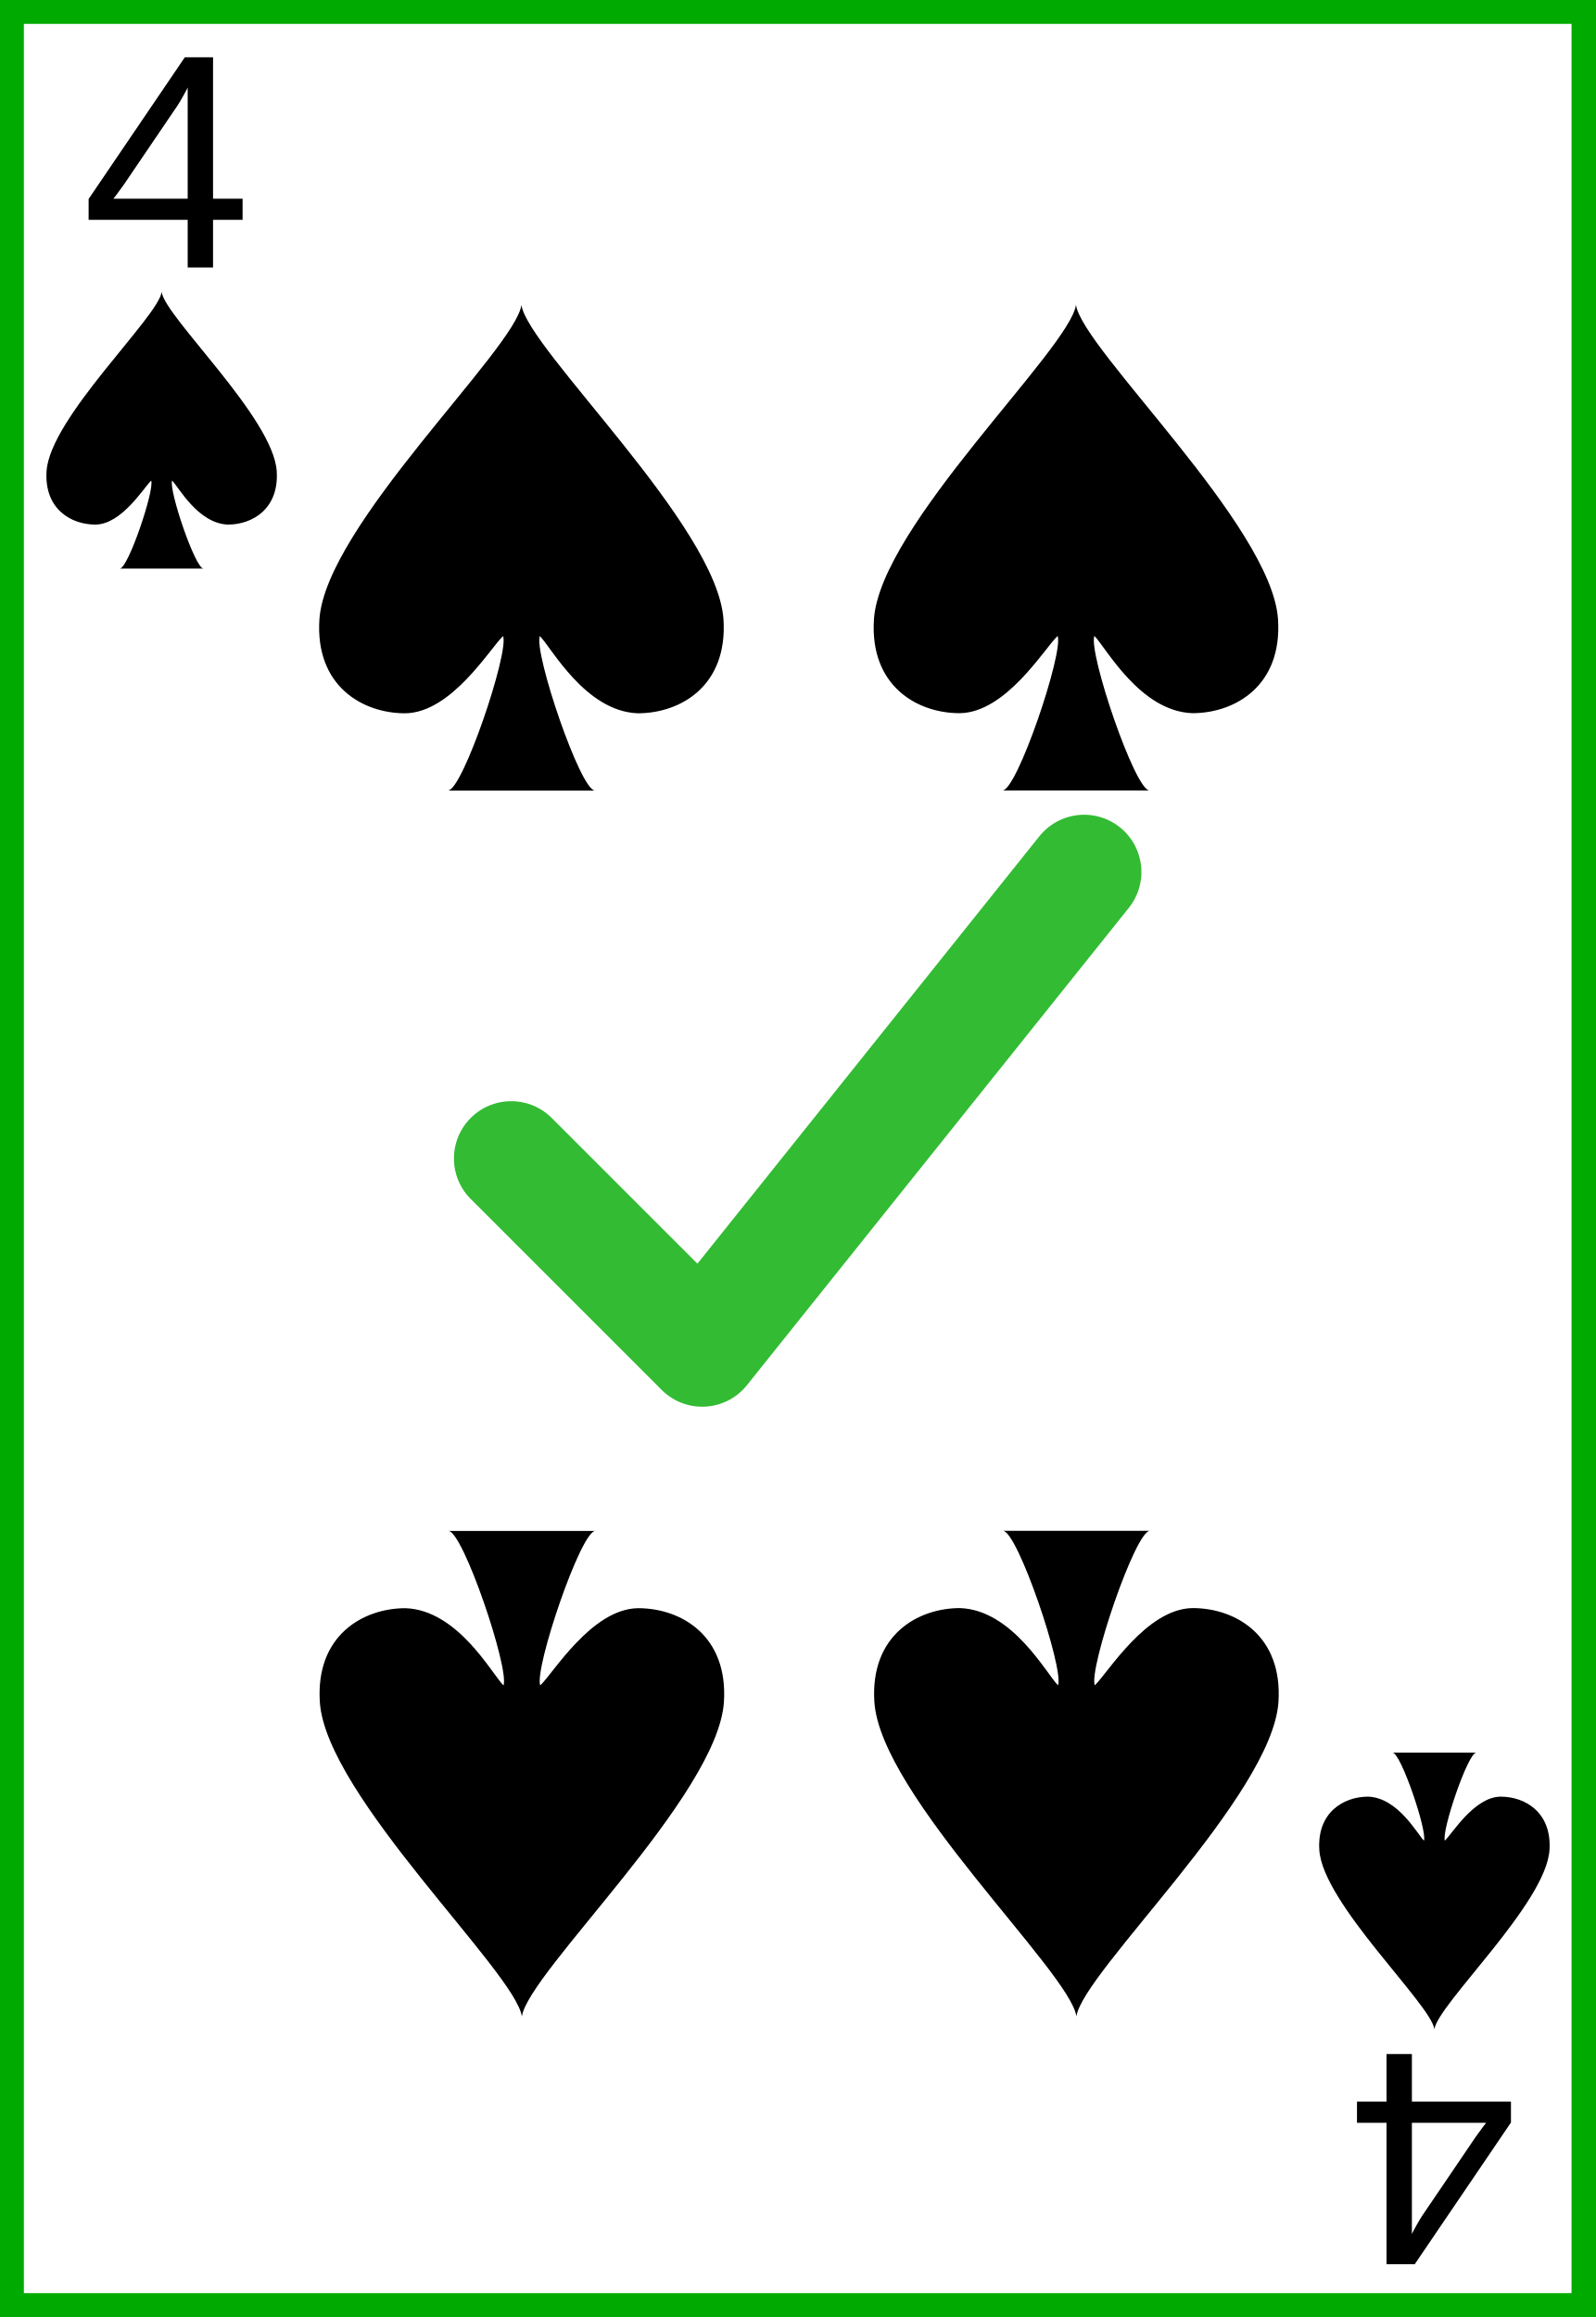
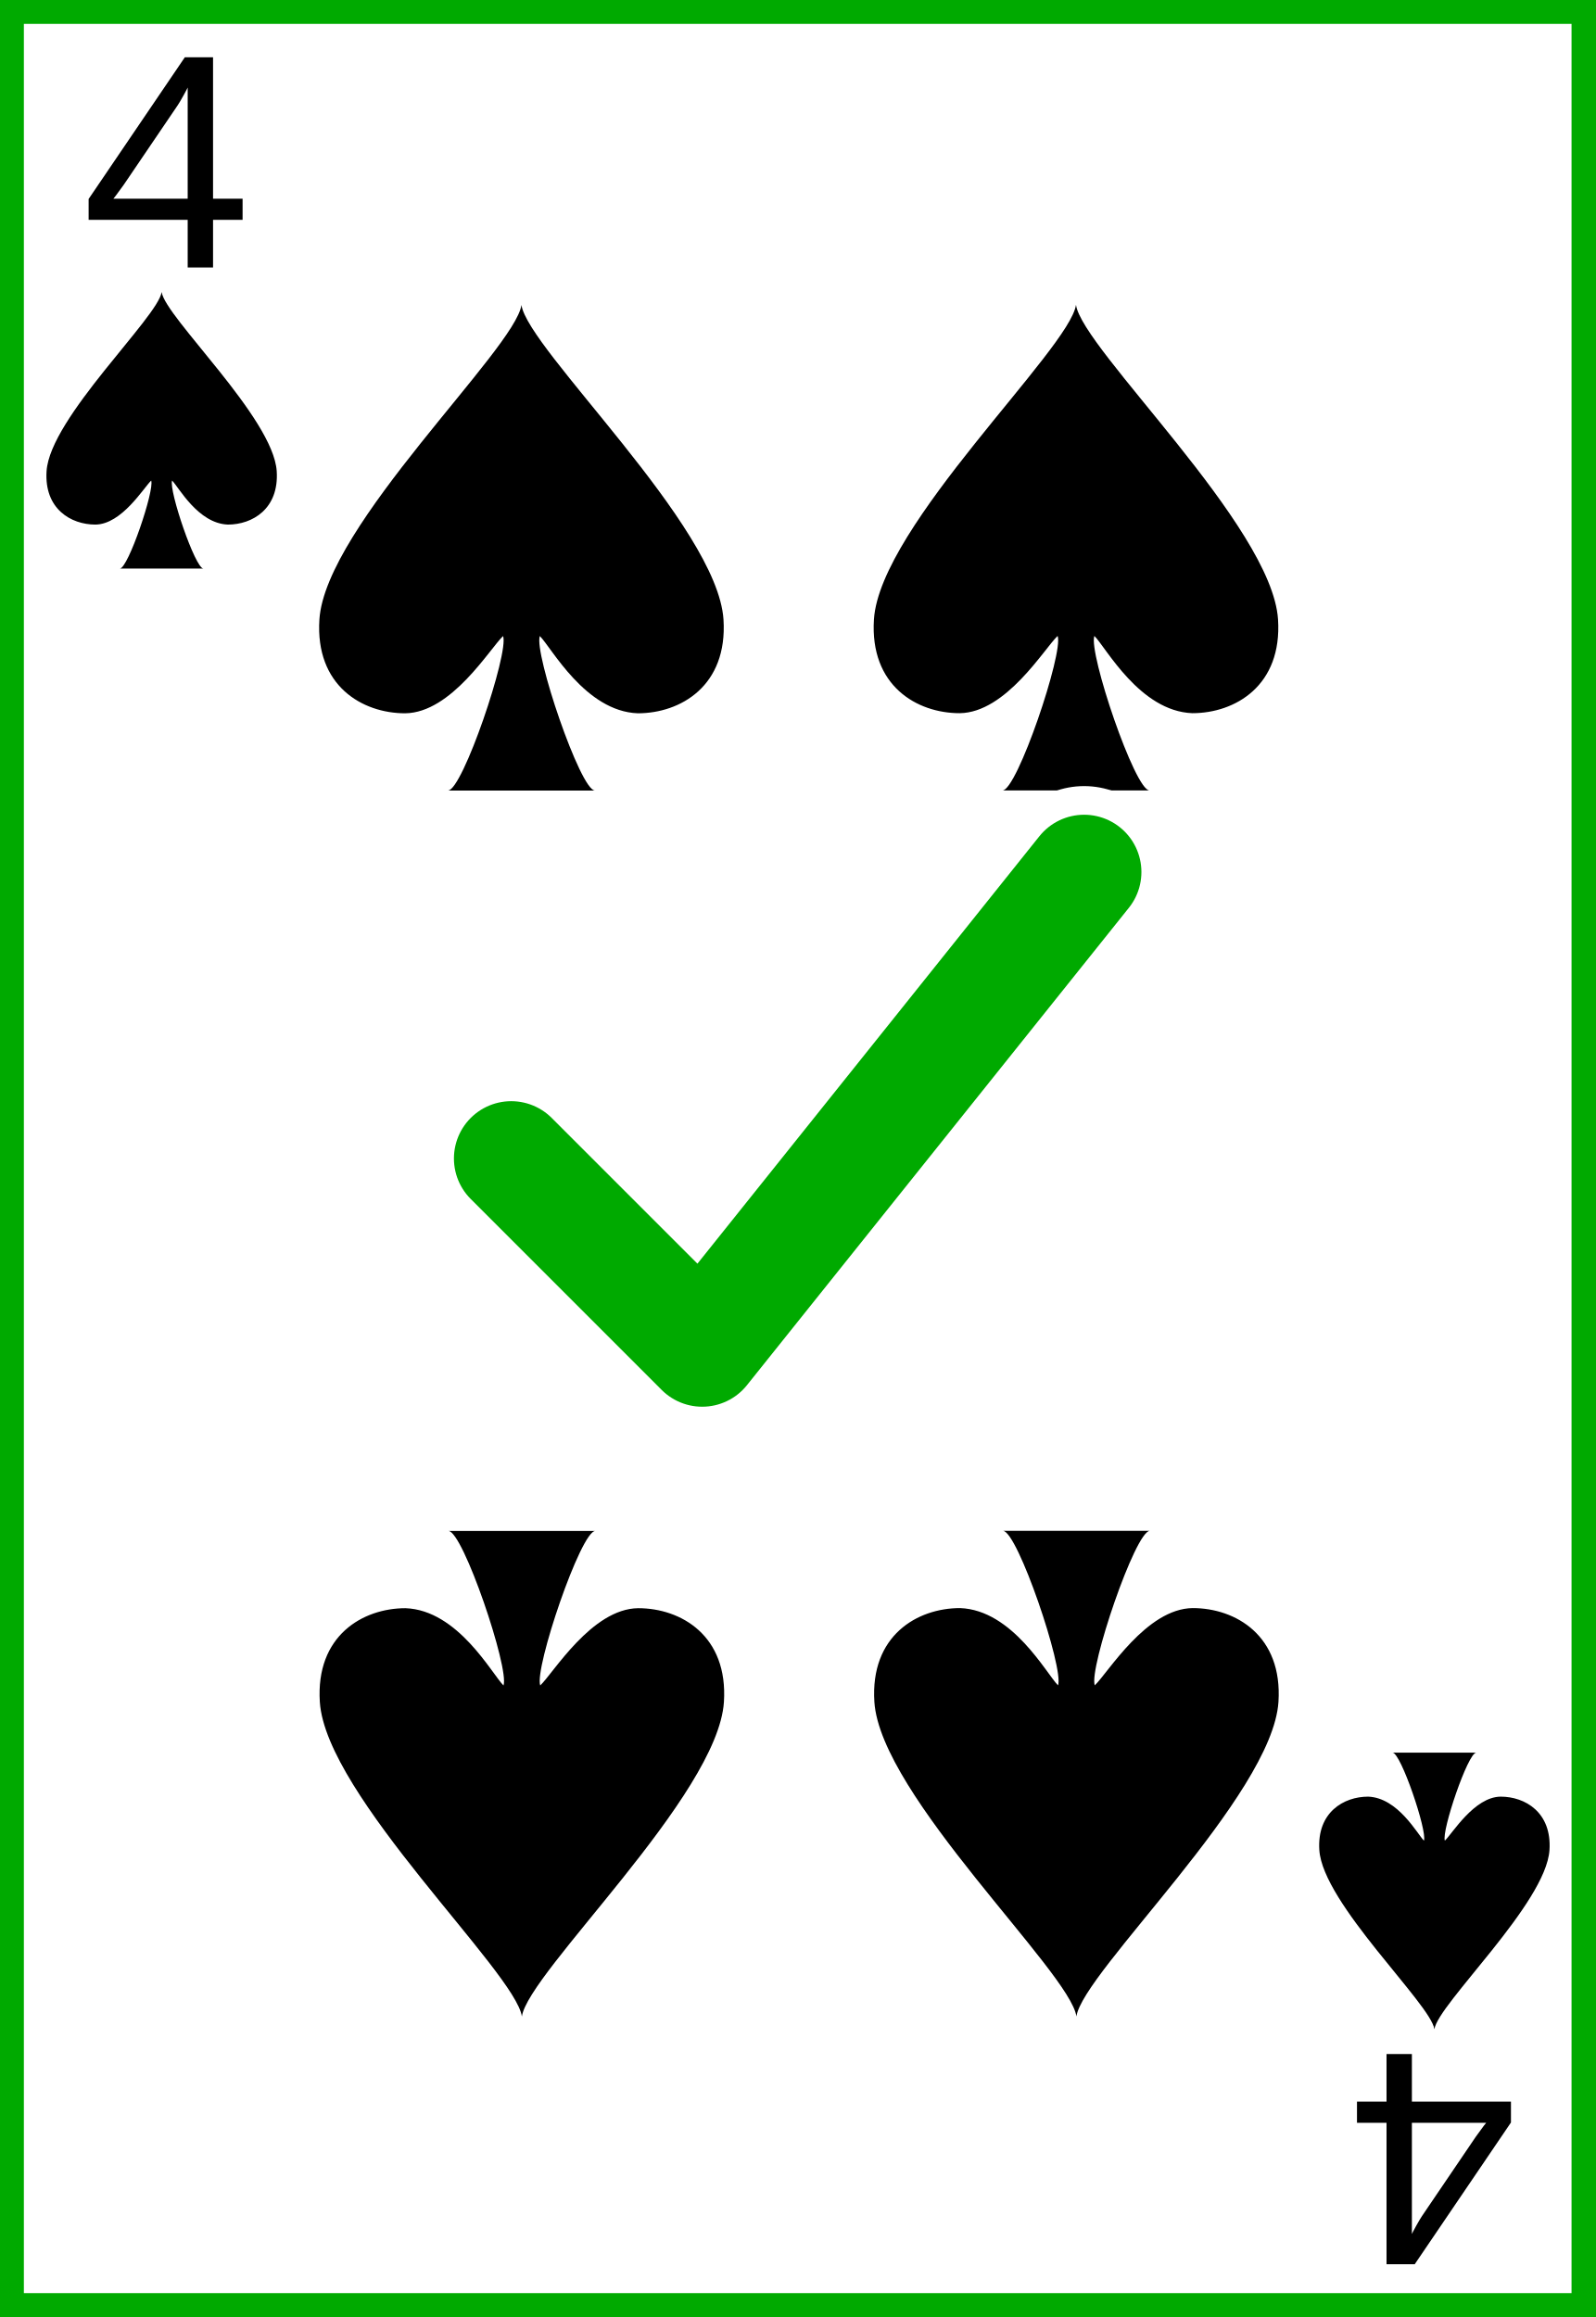
<svg xmlns="http://www.w3.org/2000/svg" width="167.087pt" height="242.667pt" viewBox="0 0 167.087 242.667" xml:space="preserve" id="svg2" version="1.1">
  <defs id="defs41" />
  <g id="Layer_x0020_1" style="fill-rule:nonzero;clip-rule:nonzero;stroke:#000000;stroke-miterlimit:4;">
    <path style="fill:#FFFFFF;stroke-width:0.5;" d="M166.837,235.548c0,3.777-3.087,6.869-6.871,6.869H7.111c-3.775,0-6.861-3.092-6.861-6.869V7.12C0.25,3.343,3.336,0.25,7.111,0.25h152.855    c3.784,0,6.871,3.093,6.871,6.87v228.428z" id="path5" />
    <g style="stroke:none;" id="g7">
      <g id="g9">
				
			</g>
    </g>
    <g id="g15">
			
		</g>
    <g id="g19">
			
		</g>
    <g style="stroke:none;" id="g23">
      <g id="g25">
				
			</g>
    </g>
    <g style="stroke:none;" id="g31">
      <g id="g33">
				
			</g>
    </g>
  </g>
  <text xml:space="preserve" style="font-size:32px;font-style:normal;font-weight:normal;line-height:125%;letter-spacing:0px;word-spacing:0px;fill:#000000;fill-opacity:1;stroke:none;font-family:Bitstream Vera Sans" x="8.547" y="28.013" id="text3788">
    <tspan id="tspan3790" x="8.547" y="28.013" style="font-style:normal;font-variant:normal;font-weight:normal;font-stretch:normal;font-family:Arial;-inkscape-font-specification:Arial">4</tspan>
  </text>
  <g transform="matrix(1.508595,0,0,1.379325,16.92904,45.0659)" id="layer1-7">
    <path id="sl" d="M 7.989,3.103 C 7.747,-0.954 0.242,-8.59 0,-10.5 c -0.242,1.909 -7.747,9.545 -7.989,13.603 -0.169,2.868 1.695,4.057 3.39,4.057 1.835,-0.022 3.351,-2.801 3.873,-3.341 0.242,0.716 -1.603,6.682 -2.179,6.682 l 5.811,0 C 2.33,10.501 0.485,4.535 0.727,3.819 1.184,4.315 2.524,7.077 4.601,7.16 6.295,7.159 8.158,5.971 7.989,3.103 z" style="fill:#000000" />
  </g>
  <g transform="matrix(2.648679,0,0,2.421718,54.61089,57.36599)" id="layer1-7-88">
    <path id="sl-4" d="M 7.989,3.103 C 7.747,-0.954 0.242,-8.59 0,-10.5 c -0.242,1.909 -7.747,9.545 -7.989,13.603 -0.169,2.868 1.695,4.057 3.39,4.057 1.835,-0.022 3.351,-2.801 3.873,-3.341 0.242,0.716 -1.603,6.682 -2.179,6.682 l 5.811,0 C 2.33,10.501 0.485,4.535 0.727,3.819 1.184,4.315 2.524,7.077 4.601,7.16 6.295,7.159 8.158,5.971 7.989,3.103 z" style="fill:#000000" />
  </g>
  <text xml:space="preserve" style="font-size:32px;font-style:normal;font-weight:normal;line-height:125%;letter-spacing:0px;word-spacing:0px;fill:#000000;fill-opacity:1;stroke:none;font-family:Bitstream Vera Sans" x="-158.978" y="-215.124" id="text3788-7" transform="scale(-1,-1)">
    <tspan id="tspan3790-6" x="-158.978" y="-215.124" style="font-style:normal;font-variant:normal;font-weight:normal;font-stretch:normal;font-family:Arial;-inkscape-font-specification:Arial">4</tspan>
  </text>
  <g transform="matrix(-1.508595,0,0,-1.379325,150.2251,198.0441)" id="layer1-7-3">
    <path id="sl-1" d="M 7.989,3.103 C 7.747,-0.954 0.242,-8.59 0,-10.5 c -0.242,1.909 -7.747,9.545 -7.989,13.603 -0.169,2.868 1.695,4.057 3.39,4.057 1.835,-0.022 3.351,-2.801 3.873,-3.341 0.242,0.716 -1.603,6.682 -2.179,6.682 l 5.811,0 C 2.33,10.501 0.485,4.535 0.727,3.819 1.184,4.315 2.524,7.077 4.601,7.16 6.295,7.159 8.158,5.971 7.989,3.103 z" style="fill:#000000" />
  </g>
  <g transform="matrix(-2.648679,0,0,-2.421718,54.65613,185.7713)" id="layer1-7-88-7">
    <path id="sl-4-5" d="M 7.989,3.103 C 7.747,-0.954 0.242,-8.59 0,-10.5 c -0.242,1.909 -7.747,9.545 -7.989,13.603 -0.169,2.868 1.695,4.057 3.39,4.057 1.835,-0.022 3.351,-2.801 3.873,-3.341 0.242,0.716 -1.603,6.682 -2.179,6.682 l 5.811,0 C 2.33,10.501 0.485,4.535 0.727,3.819 1.184,4.315 2.524,7.077 4.601,7.16 6.295,7.159 8.158,5.971 7.989,3.103 z" style="fill:#000000" />
  </g>
  <g transform="matrix(2.648679,0,0,2.421718,112.688,57.35436)" id="layer1-7-88-1">
    <path id="sl-4-4" d="M 7.989,3.103 C 7.747,-0.954 0.242,-8.59 0,-10.5 c -0.242,1.909 -7.747,9.545 -7.989,13.603 -0.169,2.868 1.695,4.057 3.39,4.057 1.835,-0.022 3.351,-2.801 3.873,-3.341 0.242,0.716 -1.603,6.682 -2.179,6.682 l 5.811,0 C 2.33,10.501 0.485,4.535 0.727,3.819 1.184,4.315 2.524,7.077 4.601,7.16 6.295,7.159 8.158,5.971 7.989,3.103 z" style="fill:#000000" />
  </g>
  <g transform="matrix(-2.648679,0,0,-2.421718,112.7332,185.7597)" id="layer1-7-88-7-9">
    <path id="sl-4-5-2" d="M 7.989,3.103 C 7.747,-0.954 0.242,-8.59 0,-10.5 c -0.242,1.909 -7.747,9.545 -7.989,13.603 -0.169,2.868 1.695,4.057 3.39,4.057 1.835,-0.022 3.351,-2.801 3.873,-3.341 0.242,0.716 -1.603,6.682 -2.179,6.682 l 5.811,0 C 2.33,10.501 0.485,4.535 0.727,3.819 1.184,4.315 2.524,7.077 4.601,7.16 6.295,7.159 8.158,5.971 7.989,3.103 z" style="fill:#000000" />
  </g>
-   <path d="M 53.54 121.33 L 73.54 141.33 L 113.54 91.33" fill="none" stroke="#00AA00" stroke-width="12" stroke-linecap="round" stroke-linejoin="round" opacity="0.8" />
+   <path d="M 53.54 121.33 L 73.54 141.33 L 113.54 91.33" fill="none" stroke="#ffffff" stroke-width="18" stroke-linecap="round" stroke-linejoin="round" />
+   <path d="M 53.54 121.33 L 73.54 141.33 L 113.54 91.33" fill="none" stroke="#00AA00" stroke-width="12" stroke-linecap="round" stroke-linejoin="round" />
  <rect x="0" y="0" width="167.087" height="242.667" fill="none" stroke="#00AA00" stroke-width="5" />
</svg>
